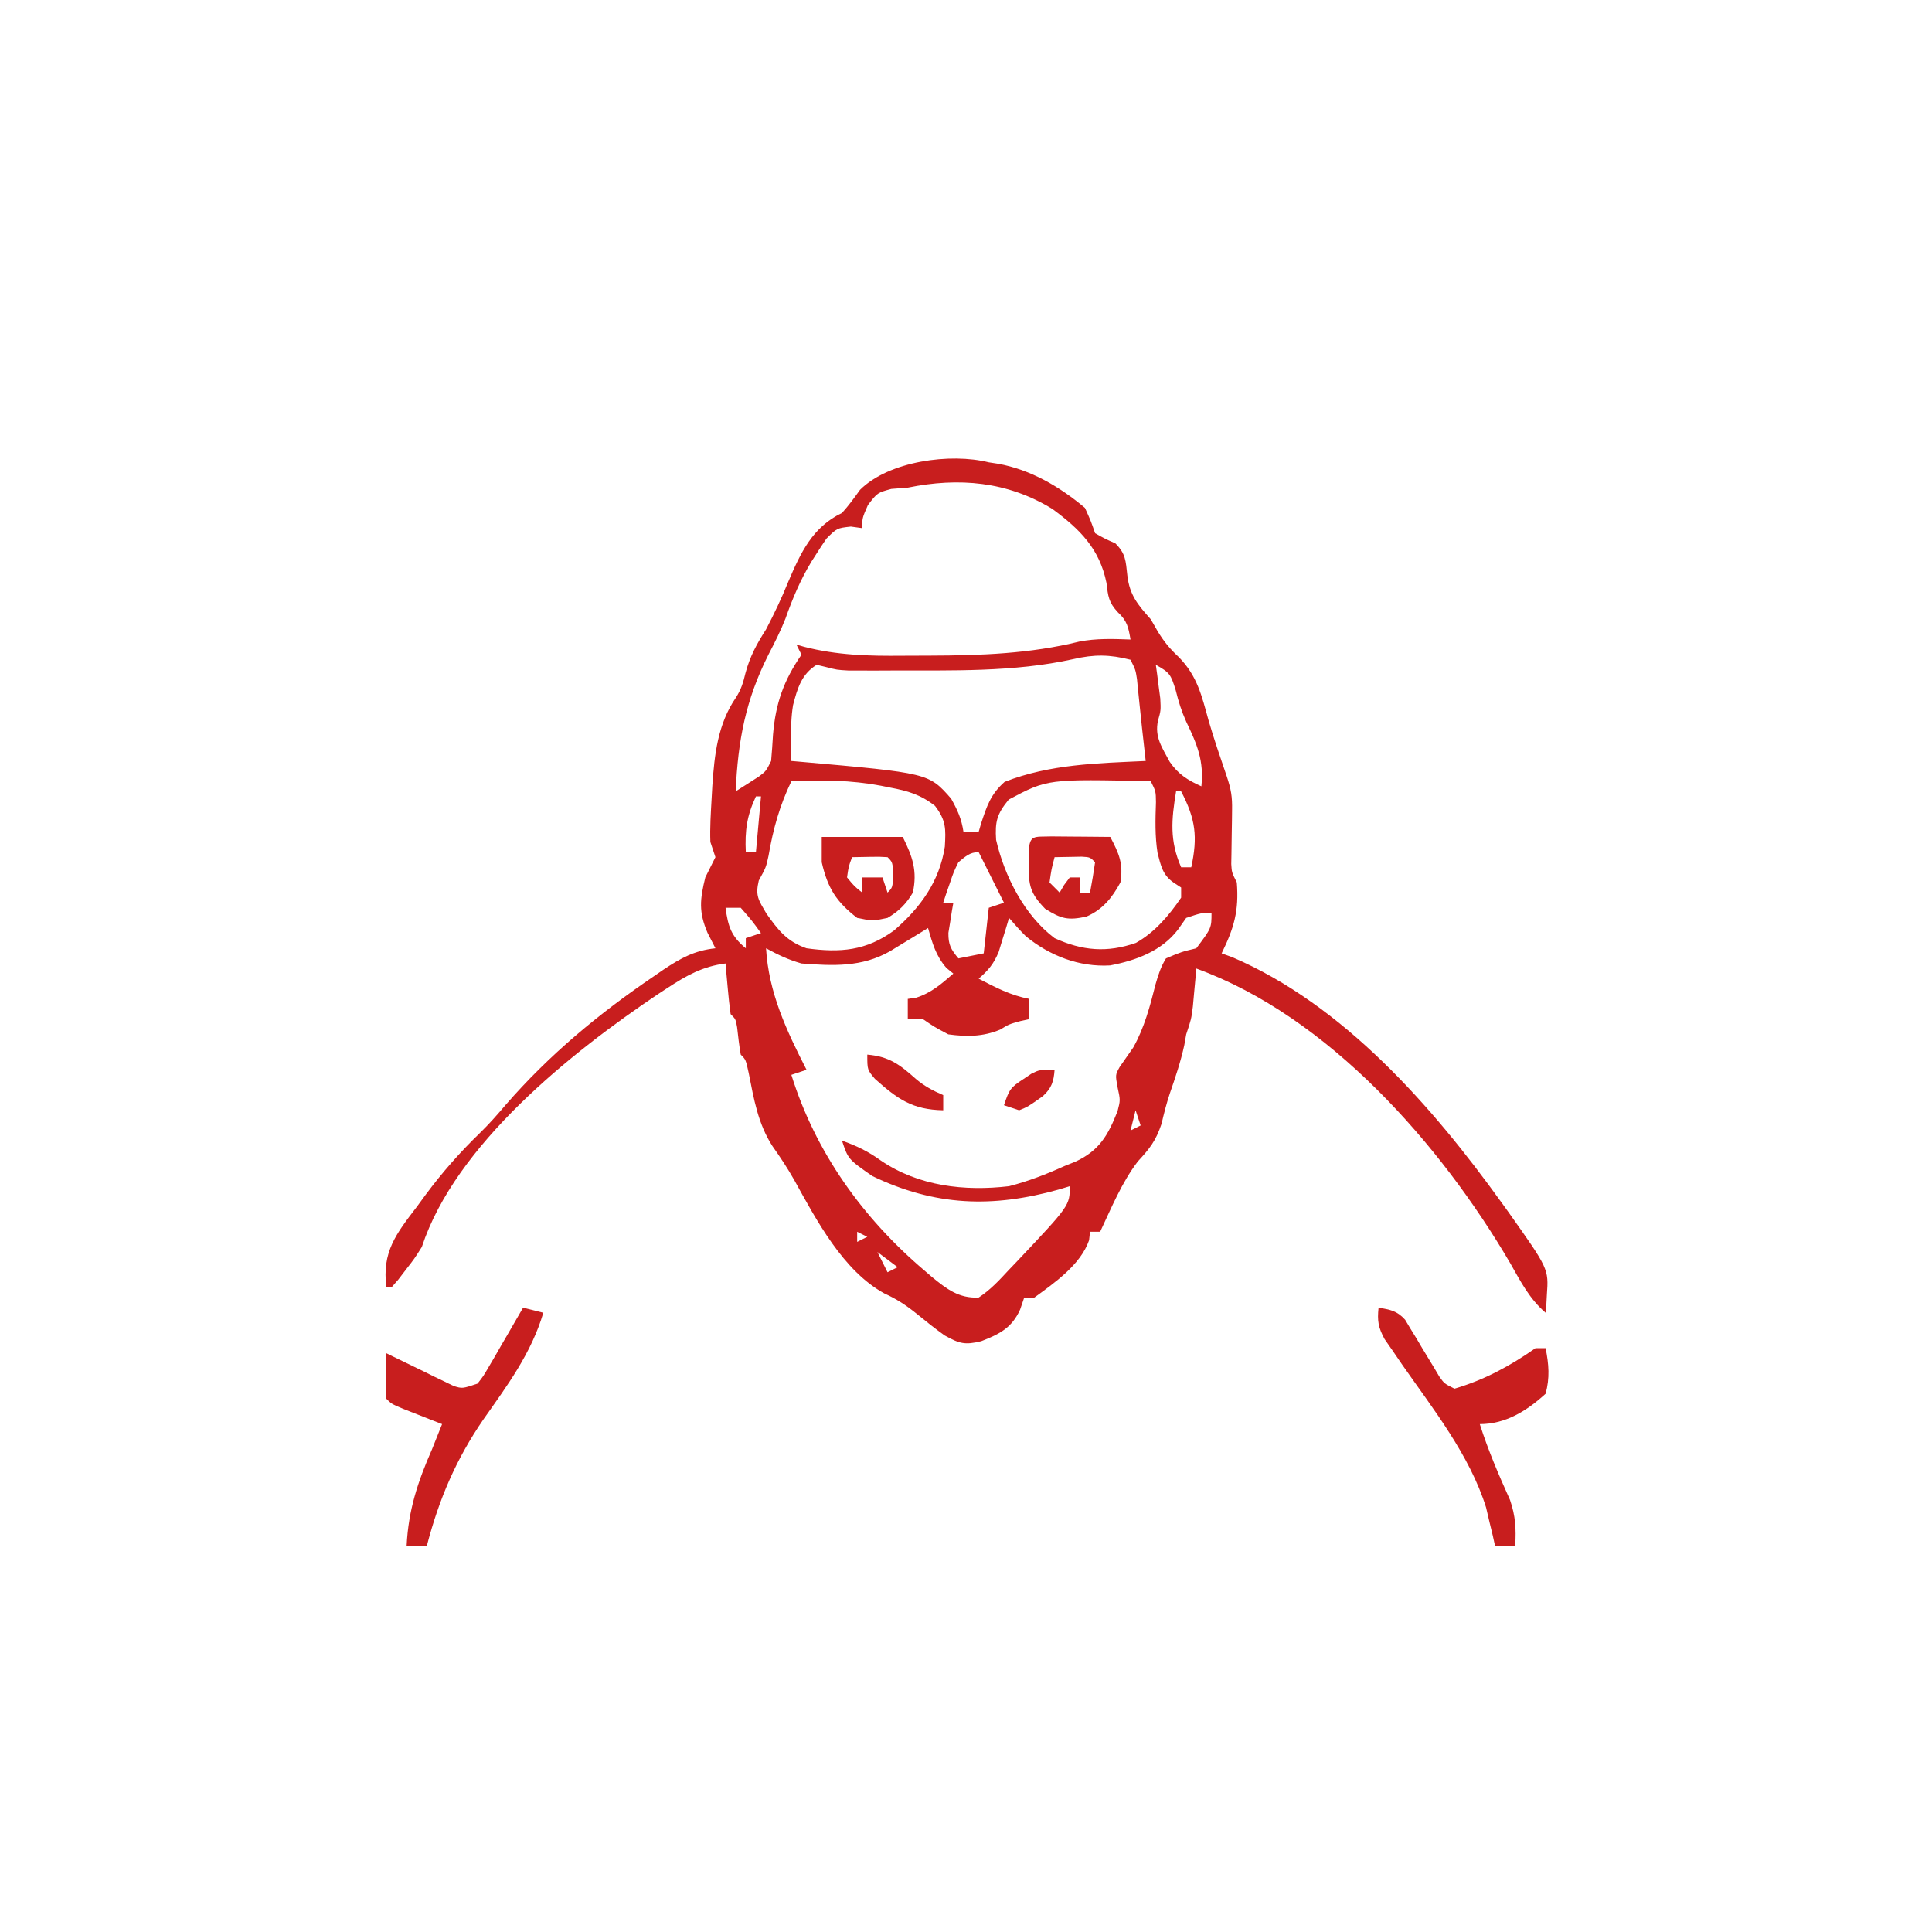
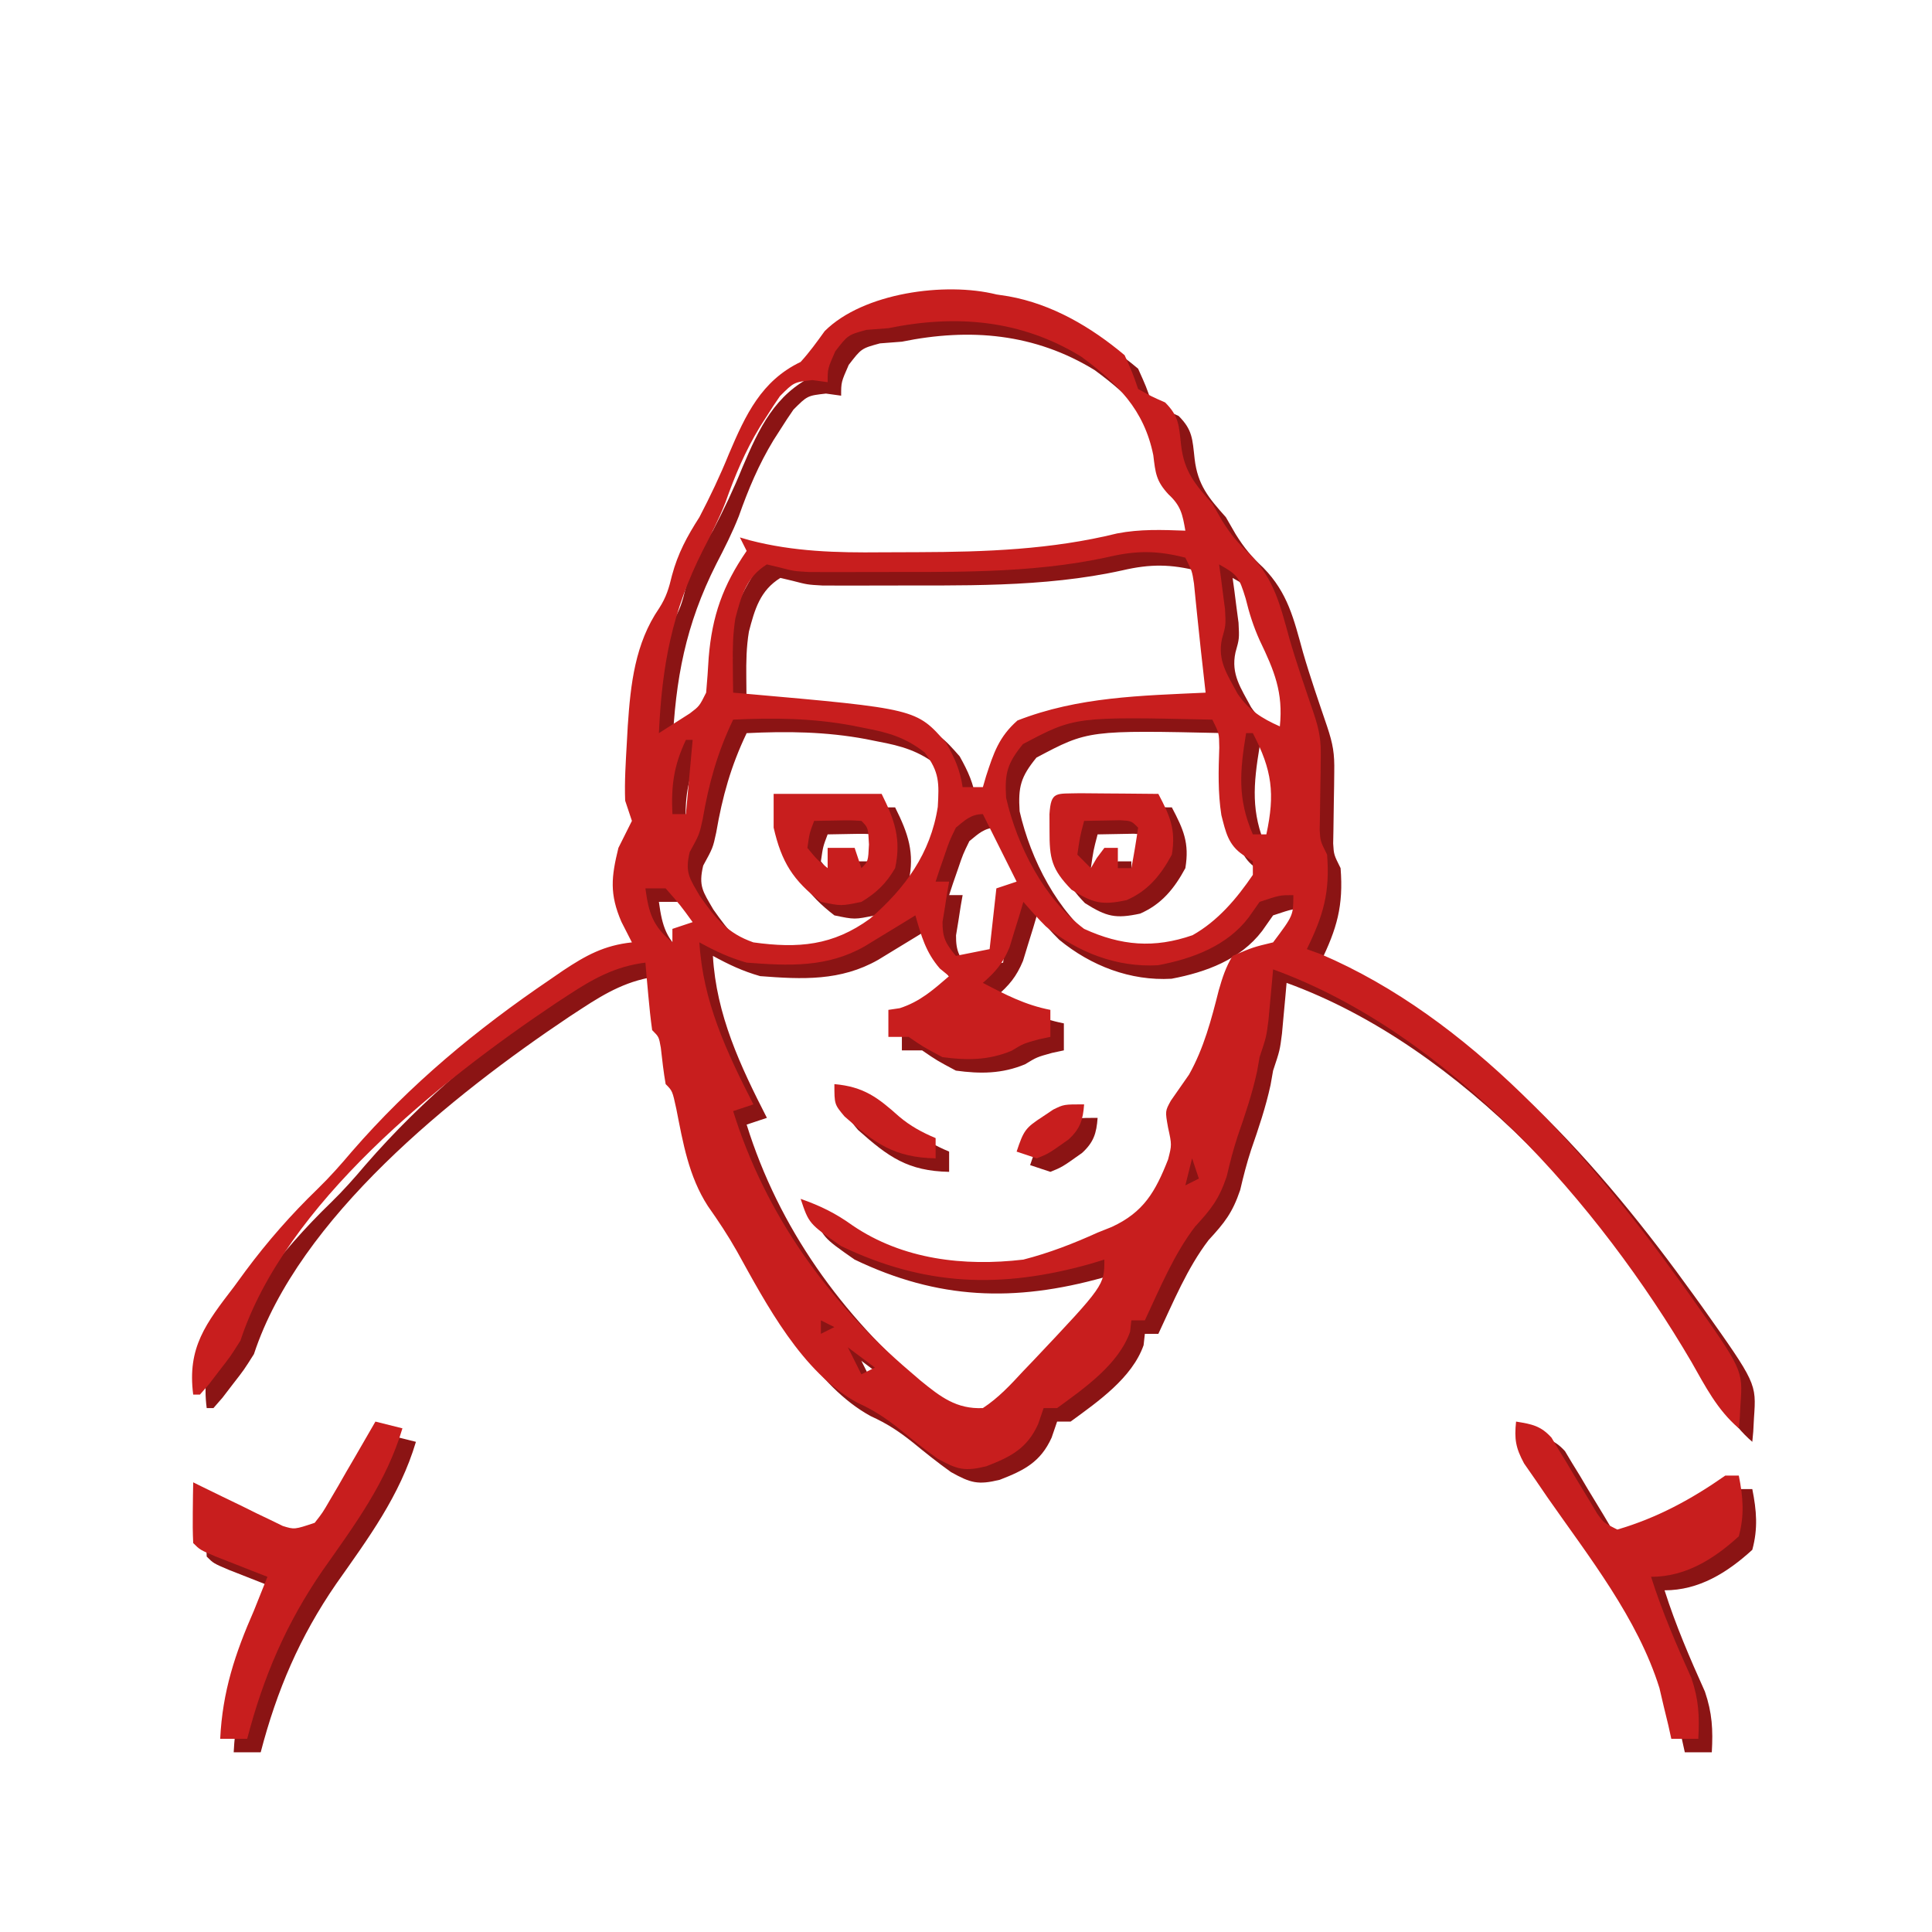
<svg xmlns="http://www.w3.org/2000/svg" version="1.1" width="229" height="229" viewBox="0 0 229 229">
-   <g transform="translate(45.8,45.8) scale(0.6)">
+   <g transform="translate(22.9,22.9) scale(0.8)">
+     <g transform="translate(2,2)">
+       <path d="M0 0 C0.598 0.092 1.196 0.183 1.812 0.277 C8.264 1.435 14.017 4.814 19 9 C20.195 11.66 20.195 11.66 21 14 C23 15.125 23 15.125 25 16 C27.063 18.063 27.043 19.389 27.375 22.375 C27.826 26.21 29.418 28.115 32 31 C32.474 31.825 32.949 32.65 33.438 33.5 C34.752 35.603 35.796 36.847 37.562 38.5 C41.199 42.229 42.065 46.092 43.43 51.031 C44.5 54.726 45.765 58.358 47 62 C47.884 64.651 48.111 66.031 48.062 68.723 C48.055 69.426 48.047 70.129 48.039 70.854 C48.026 71.582 48.013 72.311 48 73.062 C47.975 74.512 47.953 75.961 47.938 77.41 C47.932 77.731 47.932 77.731 47.902 79.352 C48 81 48 81 49 83 C49.439 88.594 48.461 91.975 46 97 C46.346 97.125 46.346 97.125 48.098 97.758 C70.101 107.175 87.66 127.278 101.312 146.25 C101.721 146.816 102.129 147.382 102.55 147.965 C110.608 159.329 110.608 159.329 110.25 164.438 C110.214 165.117 110.178 165.796 110.141 166.496 C110.094 166.992 110.048 167.489 110 168 C106.798 165.249 105.057 161.804 103 158.188 C89.289 134.785 67.143 109.494 41 100 C40.939 100.687 40.879 101.374 40.816 102.082 C40.733 102.983 40.649 103.884 40.562 104.812 C40.481 105.706 40.4 106.599 40.316 107.52 C40 110 40 110 39 113 C38.938 113.351 38.938 113.351 38.625 115.125 C37.906 118.43 36.853 121.537 35.746 124.73 C35.095 126.71 34.597 128.66 34.125 130.688 C32.964 134.106 31.803 135.54 29.441 138.113 C26.268 142.267 24.221 147.284 22 152 C21.34 152 20.68 152 20 152 C19.938 152.557 19.876 153.114 19.812 153.688 C18.113 158.526 13.061 162.037 9 165 C8.34 165 7.68 165 7 165 C6.732 165.784 6.464 166.567 6.188 167.375 C4.556 170.982 2.134 172.224 -1.5 173.625 C-4.71 174.405 -5.787 174.119 -8.723 172.484 C-10.68 171.091 -12.542 169.595 -14.402 168.074 C-16.507 166.394 -18.215 165.289 -20.625 164.188 C-28.8 159.709 -34.066 149.659 -38.438 141.766 C-39.767 139.413 -41.195 137.266 -42.75 135.062 C-45.595 130.645 -46.419 125.737 -47.422 120.66 C-48 118 -48 118 -49 117 C-49.317 115.204 -49.511 113.406 -49.719 111.594 C-50 110 -50 110 -51 109 C-51.233 107.318 -51.413 105.629 -51.562 103.938 C-51.646 103.018 -51.73 102.099 -51.816 101.152 C-51.877 100.442 -51.938 99.732 -52 99 C-56.471 99.558 -59.735 101.384 -63.438 103.812 C-64.048 104.211 -64.659 104.61 -65.288 105.021 C-82.531 116.575 -105.369 134.811 -112 155 C-113.473 157.336 -113.473 157.336 -115.062 159.375 C-115.59 160.063 -116.117 160.752 -116.66 161.461 C-117.102 161.969 -117.544 162.477 -118 163 C-118.33 163 -118.66 163 -119 163 C-119.905 155.985 -117.108 152.445 -112.938 147 C-112.376 146.232 -111.815 145.463 -111.236 144.672 C-107.959 140.268 -104.477 136.308 -100.533 132.492 C-98.743 130.75 -97.112 128.908 -95.5 127 C-86.852 117.031 -77.018 108.893 -66.125 101.5 C-65.495 101.066 -64.864 100.633 -64.215 100.186 C-60.835 97.94 -58.13 96.44 -54 96 C-54.516 94.989 -55.031 93.979 -55.562 92.938 C-57.329 88.82 -57.061 86.325 -56 82 C-55.667 81.333 -55.667 81.333 -54 78 C-54.33 77.01 -54.66 76.02 -55 75 C-55.108 72.121 -54.911 69.251 -54.75 66.375 C-54.727 65.97 -54.727 65.97 -54.613 63.918 C-54.198 57.764 -53.541 51.698 -49.961 46.488 C-48.91 44.861 -48.509 43.503 -48.062 41.625 C-47.185 38.355 -45.835 35.863 -44 33 C-42.394 29.922 -40.926 26.841 -39.625 23.625 C-37.151 17.81 -34.812 12.792 -29 10 C-27.68 8.55 -26.584 7.029 -25.441 5.438 C-19.723 -0.266 -7.542 -1.886 0 0 Z M-16 5 C-16.536 5.041 -16.536 5.041 -19.25 5.25 C-22 6 -22 6 -23.875 8.438 C-25 11 -25 11 -25 13 C-25.371 12.948 -25.371 12.948 -27.25 12.688 C-30 13 -30 13 -32.062 15.062 C-32.733 16.025 -33.377 17.006 -34 18 C-34.34 18.531 -34.681 19.062 -35.031 19.609 C-37.22 23.224 -38.748 26.861 -40.152 30.836 C-41.116 33.297 -42.283 35.591 -43.5 37.938 C-48.054 46.964 -49.55 54.952 -50 65 C-49.515 64.691 -49.515 64.691 -47.062 63.125 C-46.517 62.777 -45.972 62.429 -45.41 62.07 C-44 61 -44 61 -43 59 C-42.845 57.273 -42.725 55.543 -42.625 53.812 C-42.114 47.62 -40.533 43.14 -37 38 C-37.33 37.34 -37.66 36.68 -38 36 C-37.511 36.142 -37.021 36.284 -36.517 36.431 C-30.018 38.113 -23.69 38.275 -17.017 38.206 C-15.201 38.188 -13.385 38.185 -11.568 38.186 C-1.61 38.156 8.188 37.804 17.887 35.41 C21.288 34.75 24.545 34.874 28 35 C27.585 32.591 27.335 31.308 25.504 29.625 C23.661 27.634 23.57 26.473 23.25 23.812 C21.88 17.062 17.989 13.193 12.551 9.203 C3.682 3.765 -5.916 2.942 -16 5 Z M16.688 38.875 C4.963 41.48 -7.428 41.085 -19.375 41.125 C-20.368 41.13 -21.361 41.134 -22.384 41.139 C-23.317 41.137 -24.25 41.135 -25.211 41.133 C-26.039 41.132 -26.867 41.131 -27.72 41.129 C-30 41 -30 41 -32.198 40.429 C-32.792 40.288 -33.387 40.146 -34 40 C-37.001 41.847 -37.804 44.648 -38.665 47.961 C-39.042 50.256 -39.079 52.418 -39.051 54.742 C-39.043 55.543 -39.036 56.343 -39.029 57.167 C-39.019 57.772 -39.01 58.377 -39 59 C-38.738 59.022 -38.738 59.022 -37.415 59.136 C-11.863 61.393 -11.863 61.393 -7.438 66.438 C-6.17 68.697 -5.378 70.451 -5 73 C-4.01 73 -3.02 73 -2 73 C-1.921 72.729 -1.921 72.729 -1.52 71.355 C-0.402 67.928 0.383 65.544 3.125 63.125 C12.118 59.606 21.462 59.445 31 59 C30.939 58.455 30.879 57.909 30.816 57.348 C30.733 56.594 30.649 55.839 30.562 55.062 C30.471 54.248 30.379 53.433 30.285 52.594 C30.097 50.886 29.918 49.178 29.746 47.469 C29.665 46.675 29.584 45.881 29.5 45.062 C29.464 44.697 29.464 44.697 29.281 42.848 C29 41 29 41 28 39 C23.867 37.945 20.83 37.915 16.688 38.875 Z M33 40 C33.084 40.603 33.168 41.207 33.254 41.828 C33.356 42.627 33.458 43.427 33.562 44.25 C33.667 45.039 33.771 45.828 33.879 46.641 C34 49 34 49 33.426 51.043 C32.723 54.274 34.245 56.348 35.742 59.16 C37.422 61.617 39.304 62.802 42 64 C42.516 58.965 41.188 55.772 39.012 51.25 C38.082 49.183 37.473 47.258 36.938 45.062 C35.953 41.845 35.726 41.529 33 40 Z M-39 63 C-41.333 67.879 -42.593 72.391 -43.508 77.719 C-44 80 -44 80 -45.438 82.625 C-46.158 85.667 -45.48 86.464 -43.938 89.125 C-41.61 92.415 -39.901 94.643 -36 96 C-29.344 96.922 -24.216 96.489 -18.715 92.484 C-13.527 87.994 -9.742 82.824 -8.68 75.918 C-8.484 72.4 -8.415 70.768 -10.621 67.871 C-13.451 65.645 -16.037 64.895 -19.5 64.25 C-20.109 64.127 -20.717 64.004 -21.344 63.878 C-27.249 62.779 -33 62.703 -39 63 Z M3.938 66.625 C1.604 69.485 1.214 70.954 1.445 74.582 C3.091 81.756 7.069 89.552 13 94 C18.506 96.514 23.388 96.906 29.062 94.938 C32.798 92.843 35.614 89.511 38 86 C38 85.34 38 84.68 38 84 C37.529 83.691 37.059 83.381 36.574 83.062 C34.344 81.557 33.984 79.669 33.336 77.145 C32.812 73.802 32.909 70.51 33.027 67.137 C33 65 33 65 32 63 C11.618 62.55 11.618 62.55 3.938 66.625 Z M37 65 C36.076 70.619 35.701 74.725 38 80 C38.66 80 39.32 80 40 80 C41.301 73.963 40.858 70.488 38 65 C37.67 65 37.34 65 37 65 Z M-46 66 C-47.802 69.83 -48.196 72.781 -48 77 C-47.34 77 -46.68 77 -46 77 C-45.67 73.37 -45.34 69.74 -45 66 C-45.33 66 -45.66 66 -46 66 Z M-6 79 C-6.949 80.945 -6.949 80.945 -7.688 83.125 C-7.939 83.849 -8.19 84.574 -8.449 85.32 C-8.631 85.875 -8.813 86.429 -9 87 C-8.34 87 -7.68 87 -7 87 C-7.095 87.543 -7.191 88.085 -7.289 88.645 C-7.4 89.36 -7.511 90.075 -7.625 90.812 C-7.741 91.52 -7.857 92.228 -7.977 92.957 C-8.004 95.323 -7.483 96.205 -6 98 C-4.35 97.67 -2.7 97.34 -1 97 C-0.835 95.515 -0.835 95.515 0 88 C0.99 87.67 1.98 87.34 3 87 C1.35 83.7 -0.3 80.4 -2 77 C-3.759 77 -4.668 77.914 -6 79 Z M-52 88 C-51.502 91.688 -50.899 93.605 -48 96 C-48 95.34 -48 94.68 -48 94 C-47.01 93.67 -46.02 93.34 -45 93 C-46.812 90.5 -46.812 90.5 -49 88 C-49.99 88 -50.98 88 -52 88 Z M3 88 C4 90 4 90 4 90 Z M39 90 C38.464 90.763 37.928 91.526 37.375 92.312 C34.151 96.546 29.063 98.421 23.953 99.387 C17.86 99.74 12.015 97.475 7.32 93.621 C6.157 92.468 5.069 91.241 4 90 C3.818 90.615 3.636 91.23 3.449 91.863 C3.324 92.267 3.324 92.267 2.688 94.312 C2.444 95.113 2.2 95.914 1.949 96.738 C0.958 99.1 -0.081 100.339 -2 102 C1.323 103.737 4.29 105.286 8 106 C8 107.32 8 108.64 8 110 C7.423 110.124 6.845 110.248 6.25 110.375 C4 111 4 111 2.25 112.062 C-1.145 113.477 -4.374 113.498 -8 113 C-10.812 111.5 -10.812 111.5 -13 110 C-13.99 110 -14.98 110 -16 110 C-16 108.68 -16 107.36 -16 106 C-15.722 105.959 -15.722 105.959 -14.312 105.75 C-11.303 104.774 -9.378 103.048 -7 101 C-7.227 100.814 -7.227 100.814 -8.375 99.875 C-10.47 97.457 -11.12 95.046 -12 92 C-12.687 92.422 -13.374 92.843 -14.082 93.277 C-14.983 93.825 -15.884 94.373 -16.812 94.938 C-17.706 95.483 -18.599 96.028 -19.52 96.59 C-25.086 99.754 -30.753 99.483 -37 99 C-39.617 98.25 -41.595 97.312 -44 96 C-43.495 104.745 -39.954 112.276 -36 120 C-36.99 120.33 -37.98 120.66 -39 121 C-34.236 136.297 -24.898 149.292 -12.75 159.625 C-12.255 160.051 -11.76 160.477 -11.249 160.916 C-8.276 163.343 -5.91 165.176 -2 165 C0.302 163.49 2.078 161.579 3.938 159.562 C4.463 159.014 4.989 158.465 5.53 157.899 C16 146.809 16 146.809 16 143 C15.285 143.217 14.569 143.433 13.832 143.656 C0.664 147.336 -10.641 146.93 -23 141 C-27.778 137.666 -27.778 137.666 -29 134 C-26.083 135.03 -23.836 136.118 -21.312 137.938 C-13.852 143.006 -4.794 144.034 4 143 C7.85 142.01 11.383 140.637 15 139 C15.694 138.723 16.387 138.446 17.102 138.16 C21.823 135.98 23.567 132.94 25.441 128.164 C26 126 26 126 25.438 123.438 C25 121 25 121 25.855 119.449 C26.75 118.163 27.646 116.878 28.543 115.594 C30.74 111.682 31.852 107.442 32.948 103.104 C33.486 101.232 33.983 99.663 35 98 C38.043 96.711 38.043 96.711 41 96 C44 92 44 92 44 89 C42 89 42 89 39 90 Z M-47 105 C-46 107 -46 107 -46 107 Z M31 122 C32 124 32 124 32 124 Z M-41 128 C-40 130 -40 130 -40 130 Z M29 128 C28.67 129.32 28.34 130.64 28 132 C28.66 131.67 29.32 131.34 30 131 C29.67 130.01 29.34 129.02 29 128 Z M26 134 C27 136 27 136 27 136 Z M18 147 C19 149 19 149 19 149 Z M15 151 C16 153 16 153 16 153 Z M-26 152 C-26 152.66 -26 153.32 -26 154 C-25.34 153.67 -24.68 153.34 -24 153 C-24.66 152.67 -25.32 152.34 -26 152 Z M-22 156 C-21.34 157.32 -20.68 158.64 -20 160 C-19.34 159.67 -18.68 159.34 -18 159 C-19.32 158.01 -20.64 157.02 -22 156 Z " fill="#8b1414" transform="translate(119,15)" />
+       <path d="M0 0 C5.28 0 10.56 0 16 0 C17.951 3.902 18.922 6.742 18 11 C16.691 13.247 15.233 14.673 13 16 C10 16.625 10 16.625 7 16 C2.889 12.823 1.181 10.153 0 5 C0 3.35 0 1.7 0 0 Z M6 4 C5.312 5.812 5.312 5.812 5 8 C6.438 9.75 6.438 9.75 8 11 C8 10.01 8 9.02 8 8 C9.32 8 10.64 8 12 8 C12.33 8.99 12.66 9.98 13 11 C14 10 14 10 14.125 7.5 C14 5 14 5 13 4 C11.371 3.902 11.371 3.902 9.438 3.938 C8.87 3.948 8.87 3.948 6 4 Z " fill="#8b1414" transform="translate(86,89)" />
+       <path d="M0 0 C1.395 0.007 2.789 0.019 4.184 0.035 C4.895 0.04 5.605 0.044 6.338 0.049 C8.099 0.061 9.86 0.079 11.621 0.098 C13.337 3.364 14.243 5.364 13.621 9.098 C11.986 12.12 10.106 14.455 6.906 15.84 C3.287 16.616 1.966 16.315 -1.254 14.285 C-4.215 11.237 -4.517 9.671 -4.504 5.535 C-4.505 5.132 -4.505 5.132 -4.512 3.094 C-4.282 -0.359 -3.574 0.103 0 0 Z M0.621 4.098 C-0.004 6.473 -0.004 6.473 -0.379 9.098 C0.281 9.758 0.941 10.418 1.621 11.098 C1.91 10.603 2.199 10.108 2.496 9.598 C2.867 9.103 3.239 8.608 3.621 8.098 C4.281 8.098 4.941 8.098 5.621 8.098 C5.621 9.088 5.621 10.078 5.621 11.098 C6.281 11.098 6.941 11.098 7.621 11.098 C8.002 9.106 8.334 7.105 8.621 5.098 C7.621 4.098 7.621 4.098 5.992 4 C5.673 4.006 5.673 4.006 4.059 4.035 C3.491 4.045 3.491 4.045 0.621 4.098 Z " fill="#8b1414" transform="translate(131.3789,88.90234)" />
+       <path d="M0 0 C4.351 0.384 6.444 1.99 9.574 4.789 C11.249 6.212 12.98 7.145 15 8 C15 8.99 15 9.98 15 11 C8.89 10.873 6.017 8.814 1.504 4.789 C0 3 0 3 0 0 Z " fill="#8b1414" transform="translate(95,132)" />
+       <path d="M0 0 C-0.164 2.292 -0.589 3.622 -2.297 5.191 C-5.254 7.292 -5.254 7.292 -7 8 C-7.99 7.67 -8.98 7.34 -10 7 C-8.957 3.871 -8.708 3.49 -6.125 1.812 C-5.612 1.468 -5.099 1.124 -4.57 0.77 C-3 0 -3 0 0 0 Z " fill="#8b1414" transform="translate(132,135)" />
+       <path d="M0 0 C1.32 0.33 2.64 0.66 4 1 C1.613 9.019 -3.05 15.273 -7.818 22.047 C-13.224 29.9 -16.601 37.804 -19 47 C-20.32 47 -21.64 47 -23 47 C-22.662 40 -20.8 34.381 -18 28 C-17.328 26.335 -16.66 24.669 -16 23 C-16.71 22.723 -17.421 22.446 -18.152 22.16 C-19.071 21.798 -19.991 21.436 -20.938 21.062 C-21.854 20.703 -22.771 20.343 -23.715 19.973 C-26 19 -26 19 -27 18 C-27.072 16.481 -27.084 14.958 -27.062 13.438 C-27.053 12.611 -27.044 11.785 -27.035 10.934 C-27.024 10.296 -27.012 9.657 -27 9 C-26.561 9.217 -26.123 9.435 -25.671 9.658 C-23.681 10.637 -21.685 11.6 -19.688 12.562 C-18.997 12.905 -18.307 13.247 -17.596 13.6 C-17.262 13.759 -17.262 13.759 -15.574 14.566 C-14.962 14.865 -14.349 15.163 -13.718 15.471 C-12 16 -12 16 -9 15 C-7.833 13.51 -7.833 13.51 -6.738 11.621 C-6.342 10.948 -5.946 10.274 -5.537 9.58 C-5.133 8.873 -4.729 8.166 -4.312 7.438 C-3.897 6.727 -3.481 6.016 -3.053 5.283 C-2.027 3.527 -1.01 1.766 0 0 Z " fill="#8b1414" transform="translate(27,182)" />
+       <path d="M0 0 C2.32 0.381 3.646 0.608 5.249 2.383 C5.42 2.67 5.42 2.67 6.289 4.125 C6.673 4.749 7.057 5.373 7.453 6.016 C7.84 6.67 8.227 7.325 8.625 8 C9.405 9.294 10.188 10.586 10.977 11.875 C11.318 12.45 11.659 13.025 12.01 13.617 C13 15 13 15 15 16 C20.916 14.266 25.987 11.509 31 8 C31.66 8 32.32 8 33 8 C33.637 11.187 33.858 13.842 33 17 C29.279 20.392 25.101 23 20 23 C21.648 28.175 23.745 33.047 25.977 38 C27.064 41.188 27.189 43.656 27 47 C25.68 47 24.36 47 23 47 C22.853 46.334 22.706 45.667 22.555 44.98 C22.33 44.059 22.106 43.137 21.875 42.188 C21.771 41.741 21.771 41.741 21.242 39.48 C18.017 29.149 10.798 20.046 4.684 11.279 C4.381 10.837 4.381 10.837 2.852 8.598 C2.577 8.203 2.577 8.203 1.19 6.207 C-0.067 3.876 -0.271 2.601 0 0 Z " fill="#8b1414" transform="translate(196,182)" />
+     </g>
    <path d="M0 0 C0.598 0.092 1.196 0.183 1.812 0.277 C8.264 1.435 14.017 4.814 19 9 C20.195 11.66 20.195 11.66 21 14 C23 15.125 23 15.125 25 16 C27.063 18.063 27.043 19.389 27.375 22.375 C27.826 26.21 29.418 28.115 32 31 C32.474 31.825 32.949 32.65 33.438 33.5 C34.752 35.603 35.796 36.847 37.562 38.5 C41.199 42.229 42.065 46.092 43.43 51.031 C44.5 54.726 45.765 58.358 47 62 C47.884 64.651 48.111 66.031 48.062 68.723 C48.055 69.426 48.047 70.129 48.039 70.854 C48.026 71.582 48.013 72.311 48 73.062 C47.975 74.512 47.953 75.961 47.938 77.41 C47.932 77.731 47.932 77.731 47.902 79.352 C48 81 48 81 49 83 C49.439 88.594 48.461 91.975 46 97 C46.346 97.125 46.346 97.125 48.098 97.758 C70.101 107.175 87.66 127.278 101.312 146.25 C101.721 146.816 102.129 147.382 102.55 147.965 C110.608 159.329 110.608 159.329 110.25 164.438 C110.214 165.117 110.178 165.796 110.141 166.496 C110.094 166.992 110.048 167.489 110 168 C106.798 165.249 105.057 161.804 103 158.188 C89.289 134.785 67.143 109.494 41 100 C40.939 100.687 40.879 101.374 40.816 102.082 C40.733 102.983 40.649 103.884 40.562 104.812 C40.481 105.706 40.4 106.599 40.316 107.52 C40 110 40 110 39 113 C38.938 113.351 38.938 113.351 38.625 115.125 C37.906 118.43 36.853 121.537 35.746 124.73 C35.095 126.71 34.597 128.66 34.125 130.688 C32.964 134.106 31.803 135.54 29.441 138.113 C26.268 142.267 24.221 147.284 22 152 C21.34 152 20.68 152 20 152 C19.938 152.557 19.876 153.114 19.812 153.688 C18.113 158.526 13.061 162.037 9 165 C8.34 165 7.68 165 7 165 C6.732 165.784 6.464 166.567 6.188 167.375 C4.556 170.982 2.134 172.224 -1.5 173.625 C-4.71 174.405 -5.787 174.119 -8.723 172.484 C-10.68 171.091 -12.542 169.595 -14.402 168.074 C-16.507 166.394 -18.215 165.289 -20.625 164.188 C-28.8 159.709 -34.066 149.659 -38.438 141.766 C-39.767 139.413 -41.195 137.266 -42.75 135.062 C-45.595 130.645 -46.419 125.737 -47.422 120.66 C-48 118 -48 118 -49 117 C-49.317 115.204 -49.511 113.406 -49.719 111.594 C-50 110 -50 110 -51 109 C-51.233 107.318 -51.413 105.629 -51.562 103.938 C-51.646 103.018 -51.73 102.099 -51.816 101.152 C-51.877 100.442 -51.938 99.732 -52 99 C-56.471 99.558 -59.735 101.384 -63.438 103.812 C-64.048 104.211 -64.659 104.61 -65.288 105.021 C-82.531 116.575 -105.369 134.811 -112 155 C-113.473 157.336 -113.473 157.336 -115.062 159.375 C-115.59 160.063 -116.117 160.752 -116.66 161.461 C-117.102 161.969 -117.544 162.477 -118 163 C-118.33 163 -118.66 163 -119 163 C-119.905 155.985 -117.108 152.445 -112.938 147 C-112.376 146.232 -111.815 145.463 -111.236 144.672 C-107.959 140.268 -104.477 136.308 -100.533 132.492 C-98.743 130.75 -97.112 128.908 -95.5 127 C-86.852 117.031 -77.018 108.893 -66.125 101.5 C-65.495 101.066 -64.864 100.633 -64.215 100.186 C-60.835 97.94 -58.13 96.44 -54 96 C-54.516 94.989 -55.031 93.979 -55.562 92.938 C-57.329 88.82 -57.061 86.325 -56 82 C-55.667 81.333 -55.667 81.333 -54 78 C-54.33 77.01 -54.66 76.02 -55 75 C-55.108 72.121 -54.911 69.251 -54.75 66.375 C-54.727 65.97 -54.727 65.97 -54.613 63.918 C-54.198 57.764 -53.541 51.698 -49.961 46.488 C-48.91 44.861 -48.509 43.503 -48.062 41.625 C-47.185 38.355 -45.835 35.863 -44 33 C-42.394 29.922 -40.926 26.841 -39.625 23.625 C-37.151 17.81 -34.812 12.792 -29 10 C-27.68 8.55 -26.584 7.029 -25.441 5.438 C-19.723 -0.266 -7.542 -1.886 0 0 Z M-16 5 C-16.536 5.041 -16.536 5.041 -19.25 5.25 C-22 6 -22 6 -23.875 8.438 C-25 11 -25 11 -25 13 C-25.371 12.948 -25.371 12.948 -27.25 12.688 C-30 13 -30 13 -32.062 15.062 C-32.733 16.025 -33.377 17.006 -34 18 C-34.34 18.531 -34.681 19.062 -35.031 19.609 C-37.22 23.224 -38.748 26.861 -40.152 30.836 C-41.116 33.297 -42.283 35.591 -43.5 37.938 C-48.054 46.964 -49.55 54.952 -50 65 C-49.515 64.691 -49.515 64.691 -47.062 63.125 C-46.517 62.777 -45.972 62.429 -45.41 62.07 C-44 61 -44 61 -43 59 C-42.845 57.273 -42.725 55.543 -42.625 53.812 C-42.114 47.62 -40.533 43.14 -37 38 C-37.33 37.34 -37.66 36.68 -38 36 C-37.511 36.142 -37.021 36.284 -36.517 36.431 C-30.018 38.113 -23.69 38.275 -17.017 38.206 C-15.201 38.188 -13.385 38.185 -11.568 38.186 C-1.61 38.156 8.188 37.804 17.887 35.41 C21.288 34.75 24.545 34.874 28 35 C27.585 32.591 27.335 31.308 25.504 29.625 C23.661 27.634 23.57 26.473 23.25 23.812 C21.88 17.062 17.989 13.193 12.551 9.203 C3.682 3.765 -5.916 2.942 -16 5 Z M16.688 38.875 C4.963 41.48 -7.428 41.085 -19.375 41.125 C-20.368 41.13 -21.361 41.134 -22.384 41.139 C-23.317 41.137 -24.25 41.135 -25.211 41.133 C-26.039 41.132 -26.867 41.131 -27.72 41.129 C-30 41 -30 41 -32.198 40.429 C-32.792 40.288 -33.387 40.146 -34 40 C-37.001 41.847 -37.804 44.648 -38.665 47.961 C-39.042 50.256 -39.079 52.418 -39.051 54.742 C-39.043 55.543 -39.036 56.343 -39.029 57.167 C-39.019 57.772 -39.01 58.377 -39 59 C-38.738 59.022 -38.738 59.022 -37.415 59.136 C-11.863 61.393 -11.863 61.393 -7.438 66.438 C-6.17 68.697 -5.378 70.451 -5 73 C-4.01 73 -3.02 73 -2 73 C-1.921 72.729 -1.921 72.729 -1.52 71.355 C-0.402 67.928 0.383 65.544 3.125 63.125 C12.118 59.606 21.462 59.445 31 59 C30.939 58.455 30.879 57.909 30.816 57.348 C30.733 56.594 30.649 55.839 30.562 55.062 C30.471 54.248 30.379 53.433 30.285 52.594 C30.097 50.886 29.918 49.178 29.746 47.469 C29.665 46.675 29.584 45.881 29.5 45.062 C29.464 44.697 29.464 44.697 29.281 42.848 C29 41 29 41 28 39 C23.867 37.945 20.83 37.915 16.688 38.875 Z M33 40 C33.084 40.603 33.168 41.207 33.254 41.828 C33.356 42.627 33.458 43.427 33.562 44.25 C33.667 45.039 33.771 45.828 33.879 46.641 C34 49 34 49 33.426 51.043 C32.723 54.274 34.245 56.348 35.742 59.16 C37.422 61.617 39.304 62.802 42 64 C42.516 58.965 41.188 55.772 39.012 51.25 C38.082 49.183 37.473 47.258 36.938 45.062 C35.953 41.845 35.726 41.529 33 40 Z M-39 63 C-41.333 67.879 -42.593 72.391 -43.508 77.719 C-44 80 -44 80 -45.438 82.625 C-46.158 85.667 -45.48 86.464 -43.938 89.125 C-41.61 92.415 -39.901 94.643 -36 96 C-29.344 96.922 -24.216 96.489 -18.715 92.484 C-13.527 87.994 -9.742 82.824 -8.68 75.918 C-8.484 72.4 -8.415 70.768 -10.621 67.871 C-13.451 65.645 -16.037 64.895 -19.5 64.25 C-20.109 64.127 -20.717 64.004 -21.344 63.878 C-27.249 62.779 -33 62.703 -39 63 Z M3.938 66.625 C1.604 69.485 1.214 70.954 1.445 74.582 C3.091 81.756 7.069 89.552 13 94 C18.506 96.514 23.388 96.906 29.062 94.938 C32.798 92.843 35.614 89.511 38 86 C38 85.34 38 84.68 38 84 C37.529 83.691 37.059 83.381 36.574 83.062 C34.344 81.557 33.984 79.669 33.336 77.145 C32.812 73.802 32.909 70.51 33.027 67.137 C33 65 33 65 32 63 C11.618 62.55 11.618 62.55 3.938 66.625 Z M37 65 C36.076 70.619 35.701 74.725 38 80 C38.66 80 39.32 80 40 80 C41.301 73.963 40.858 70.488 38 65 C37.67 65 37.34 65 37 65 Z M-46 66 C-47.802 69.83 -48.196 72.781 -48 77 C-47.34 77 -46.68 77 -46 77 C-45.67 73.37 -45.34 69.74 -45 66 C-45.33 66 -45.66 66 -46 66 Z M-6 79 C-6.949 80.945 -6.949 80.945 -7.688 83.125 C-7.939 83.849 -8.19 84.574 -8.449 85.32 C-8.631 85.875 -8.813 86.429 -9 87 C-8.34 87 -7.68 87 -7 87 C-7.095 87.543 -7.191 88.085 -7.289 88.645 C-7.4 89.36 -7.511 90.075 -7.625 90.812 C-7.741 91.52 -7.857 92.228 -7.977 92.957 C-8.004 95.323 -7.483 96.205 -6 98 C-4.35 97.67 -2.7 97.34 -1 97 C-0.835 95.515 -0.835 95.515 0 88 C0.99 87.67 1.98 87.34 3 87 C1.35 83.7 -0.3 80.4 -2 77 C-3.759 77 -4.668 77.914 -6 79 Z M-52 88 C-51.502 91.688 -50.899 93.605 -48 96 C-48 95.34 -48 94.68 -48 94 C-47.01 93.67 -46.02 93.34 -45 93 C-46.812 90.5 -46.812 90.5 -49 88 C-49.99 88 -50.98 88 -52 88 Z M3 88 C4 90 4 90 4 90 Z M39 90 C38.464 90.763 37.928 91.526 37.375 92.312 C34.151 96.546 29.063 98.421 23.953 99.387 C17.86 99.74 12.015 97.475 7.32 93.621 C6.157 92.468 5.069 91.241 4 90 C3.818 90.615 3.636 91.23 3.449 91.863 C3.324 92.267 3.324 92.267 2.688 94.312 C2.444 95.113 2.2 95.914 1.949 96.738 C0.958 99.1 -0.081 100.339 -2 102 C1.323 103.737 4.29 105.286 8 106 C8 107.32 8 108.64 8 110 C7.423 110.124 6.845 110.248 6.25 110.375 C4 111 4 111 2.25 112.062 C-1.145 113.477 -4.374 113.498 -8 113 C-10.812 111.5 -10.812 111.5 -13 110 C-13.99 110 -14.98 110 -16 110 C-16 108.68 -16 107.36 -16 106 C-15.722 105.959 -15.722 105.959 -14.312 105.75 C-11.303 104.774 -9.378 103.048 -7 101 C-7.227 100.814 -7.227 100.814 -8.375 99.875 C-10.47 97.457 -11.12 95.046 -12 92 C-12.687 92.422 -13.374 92.843 -14.082 93.277 C-14.983 93.825 -15.884 94.373 -16.812 94.938 C-17.706 95.483 -18.599 96.028 -19.52 96.59 C-25.086 99.754 -30.753 99.483 -37 99 C-39.617 98.25 -41.595 97.312 -44 96 C-43.495 104.745 -39.954 112.276 -36 120 C-36.99 120.33 -37.98 120.66 -39 121 C-34.236 136.297 -24.898 149.292 -12.75 159.625 C-12.255 160.051 -11.76 160.477 -11.249 160.916 C-8.276 163.343 -5.91 165.176 -2 165 C0.302 163.49 2.078 161.579 3.938 159.562 C4.463 159.014 4.989 158.465 5.53 157.899 C16 146.809 16 146.809 16 143 C15.285 143.217 14.569 143.433 13.832 143.656 C0.664 147.336 -10.641 146.93 -23 141 C-27.778 137.666 -27.778 137.666 -29 134 C-26.083 135.03 -23.836 136.118 -21.312 137.938 C-13.852 143.006 -4.794 144.034 4 143 C7.85 142.01 11.383 140.637 15 139 C15.694 138.723 16.387 138.446 17.102 138.16 C21.823 135.98 23.567 132.94 25.441 128.164 C26 126 26 126 25.438 123.438 C25 121 25 121 25.855 119.449 C26.75 118.163 27.646 116.878 28.543 115.594 C30.74 111.682 31.852 107.442 32.948 103.104 C33.486 101.232 33.983 99.663 35 98 C38.043 96.711 38.043 96.711 41 96 C44 92 44 92 44 89 C42 89 42 89 39 90 Z M-47 105 C-46 107 -46 107 -46 107 Z M31 122 C32 124 32 124 32 124 Z M-41 128 C-40 130 -40 130 -40 130 Z M29 128 C28.67 129.32 28.34 130.64 28 132 C28.66 131.67 29.32 131.34 30 131 C29.67 130.01 29.34 129.02 29 128 Z M26 134 C27 136 27 136 27 136 Z M18 147 C19 149 19 149 19 149 Z M15 151 C16 153 16 153 16 153 Z M-26 152 C-26 152.66 -26 153.32 -26 154 C-25.34 153.67 -24.68 153.34 -24 153 C-24.66 152.67 -25.32 152.34 -26 152 Z M-22 156 C-21.34 157.32 -20.68 158.64 -20 160 C-19.34 159.67 -18.68 159.34 -18 159 C-19.32 158.01 -20.64 157.02 -22 156 Z " fill="#c81e1e" transform="translate(119,15)" />
    <path d="M0 0 C5.28 0 10.56 0 16 0 C17.951 3.902 18.922 6.742 18 11 C16.691 13.247 15.233 14.673 13 16 C10 16.625 10 16.625 7 16 C2.889 12.823 1.181 10.153 0 5 C0 3.35 0 1.7 0 0 Z M6 4 C5.312 5.812 5.312 5.812 5 8 C6.438 9.75 6.438 9.75 8 11 C8 10.01 8 9.02 8 8 C9.32 8 10.64 8 12 8 C12.33 8.99 12.66 9.98 13 11 C14 10 14 10 14.125 7.5 C14 5 14 5 13 4 C11.371 3.902 11.371 3.902 9.438 3.938 C8.87 3.948 8.87 3.948 6 4 Z " fill="#c81e1e" transform="translate(86,89)" />
    <path d="M0 0 C1.395 0.007 2.789 0.019 4.184 0.035 C4.895 0.04 5.605 0.044 6.338 0.049 C8.099 0.061 9.86 0.079 11.621 0.098 C13.337 3.364 14.243 5.364 13.621 9.098 C11.986 12.12 10.106 14.455 6.906 15.84 C3.287 16.616 1.966 16.315 -1.254 14.285 C-4.215 11.237 -4.517 9.671 -4.504 5.535 C-4.505 5.132 -4.505 5.132 -4.512 3.094 C-4.282 -0.359 -3.574 0.103 0 0 Z M0.621 4.098 C-0.004 6.473 -0.004 6.473 -0.379 9.098 C0.281 9.758 0.941 10.418 1.621 11.098 C1.91 10.603 2.199 10.108 2.496 9.598 C2.867 9.103 3.239 8.608 3.621 8.098 C4.281 8.098 4.941 8.098 5.621 8.098 C5.621 9.088 5.621 10.078 5.621 11.098 C6.281 11.098 6.941 11.098 7.621 11.098 C8.002 9.106 8.334 7.105 8.621 5.098 C7.621 4.098 7.621 4.098 5.992 4 C5.673 4.006 5.673 4.006 4.059 4.035 C3.491 4.045 3.491 4.045 0.621 4.098 Z " fill="#c81e1e" transform="translate(131.3789,88.90234)" />
    <path d="M0 0 C4.351 0.384 6.444 1.99 9.574 4.789 C11.249 6.212 12.98 7.145 15 8 C15 8.99 15 9.98 15 11 C8.89 10.873 6.017 8.814 1.504 4.789 C0 3 0 3 0 0 Z " fill="#c81e1e" transform="translate(95,132)" />
    <path d="M0 0 C-0.164 2.292 -0.589 3.622 -2.297 5.191 C-5.254 7.292 -5.254 7.292 -7 8 C-7.99 7.67 -8.98 7.34 -10 7 C-8.957 3.871 -8.708 3.49 -6.125 1.812 C-5.612 1.468 -5.099 1.124 -4.57 0.77 C-3 0 -3 0 0 0 Z " fill="#c81e1e" transform="translate(132,135)" />
    <path d="M0 0 C1.32 0.33 2.64 0.66 4 1 C1.613 9.019 -3.05 15.273 -7.818 22.047 C-13.224 29.9 -16.601 37.804 -19 47 C-20.32 47 -21.64 47 -23 47 C-22.662 40 -20.8 34.381 -18 28 C-17.328 26.335 -16.66 24.669 -16 23 C-16.71 22.723 -17.421 22.446 -18.152 22.16 C-19.071 21.798 -19.991 21.436 -20.938 21.062 C-21.854 20.703 -22.771 20.343 -23.715 19.973 C-26 19 -26 19 -27 18 C-27.072 16.481 -27.084 14.958 -27.062 13.438 C-27.053 12.611 -27.044 11.785 -27.035 10.934 C-27.024 10.296 -27.012 9.657 -27 9 C-26.561 9.217 -26.123 9.435 -25.671 9.658 C-23.681 10.637 -21.685 11.6 -19.688 12.562 C-18.997 12.905 -18.307 13.247 -17.596 13.6 C-17.262 13.759 -17.262 13.759 -15.574 14.566 C-14.962 14.865 -14.349 15.163 -13.718 15.471 C-12 16 -12 16 -9 15 C-7.833 13.51 -7.833 13.51 -6.738 11.621 C-6.342 10.948 -5.946 10.274 -5.537 9.58 C-5.133 8.873 -4.729 8.166 -4.312 7.438 C-3.897 6.727 -3.481 6.016 -3.053 5.283 C-2.027 3.527 -1.01 1.766 0 0 Z " fill="#c81e1e" transform="translate(27,182)" />
    <path d="M0 0 C2.32 0.381 3.646 0.608 5.249 2.383 C5.42 2.67 5.42 2.67 6.289 4.125 C6.673 4.749 7.057 5.373 7.453 6.016 C7.84 6.67 8.227 7.325 8.625 8 C9.405 9.294 10.188 10.586 10.977 11.875 C11.318 12.45 11.659 13.025 12.01 13.617 C13 15 13 15 15 16 C20.916 14.266 25.987 11.509 31 8 C31.66 8 32.32 8 33 8 C33.637 11.187 33.858 13.842 33 17 C29.279 20.392 25.101 23 20 23 C21.648 28.175 23.745 33.047 25.977 38 C27.064 41.188 27.189 43.656 27 47 C25.68 47 24.36 47 23 47 C22.853 46.334 22.706 45.667 22.555 44.98 C22.33 44.059 22.106 43.137 21.875 42.188 C21.771 41.741 21.771 41.741 21.242 39.48 C18.017 29.149 10.798 20.046 4.684 11.279 C4.381 10.837 4.381 10.837 2.852 8.598 C2.577 8.203 2.577 8.203 1.19 6.207 C-0.067 3.876 -0.271 2.601 0 0 Z " fill="#c81e1e" transform="translate(196,182)" />
  </g>
</svg>
